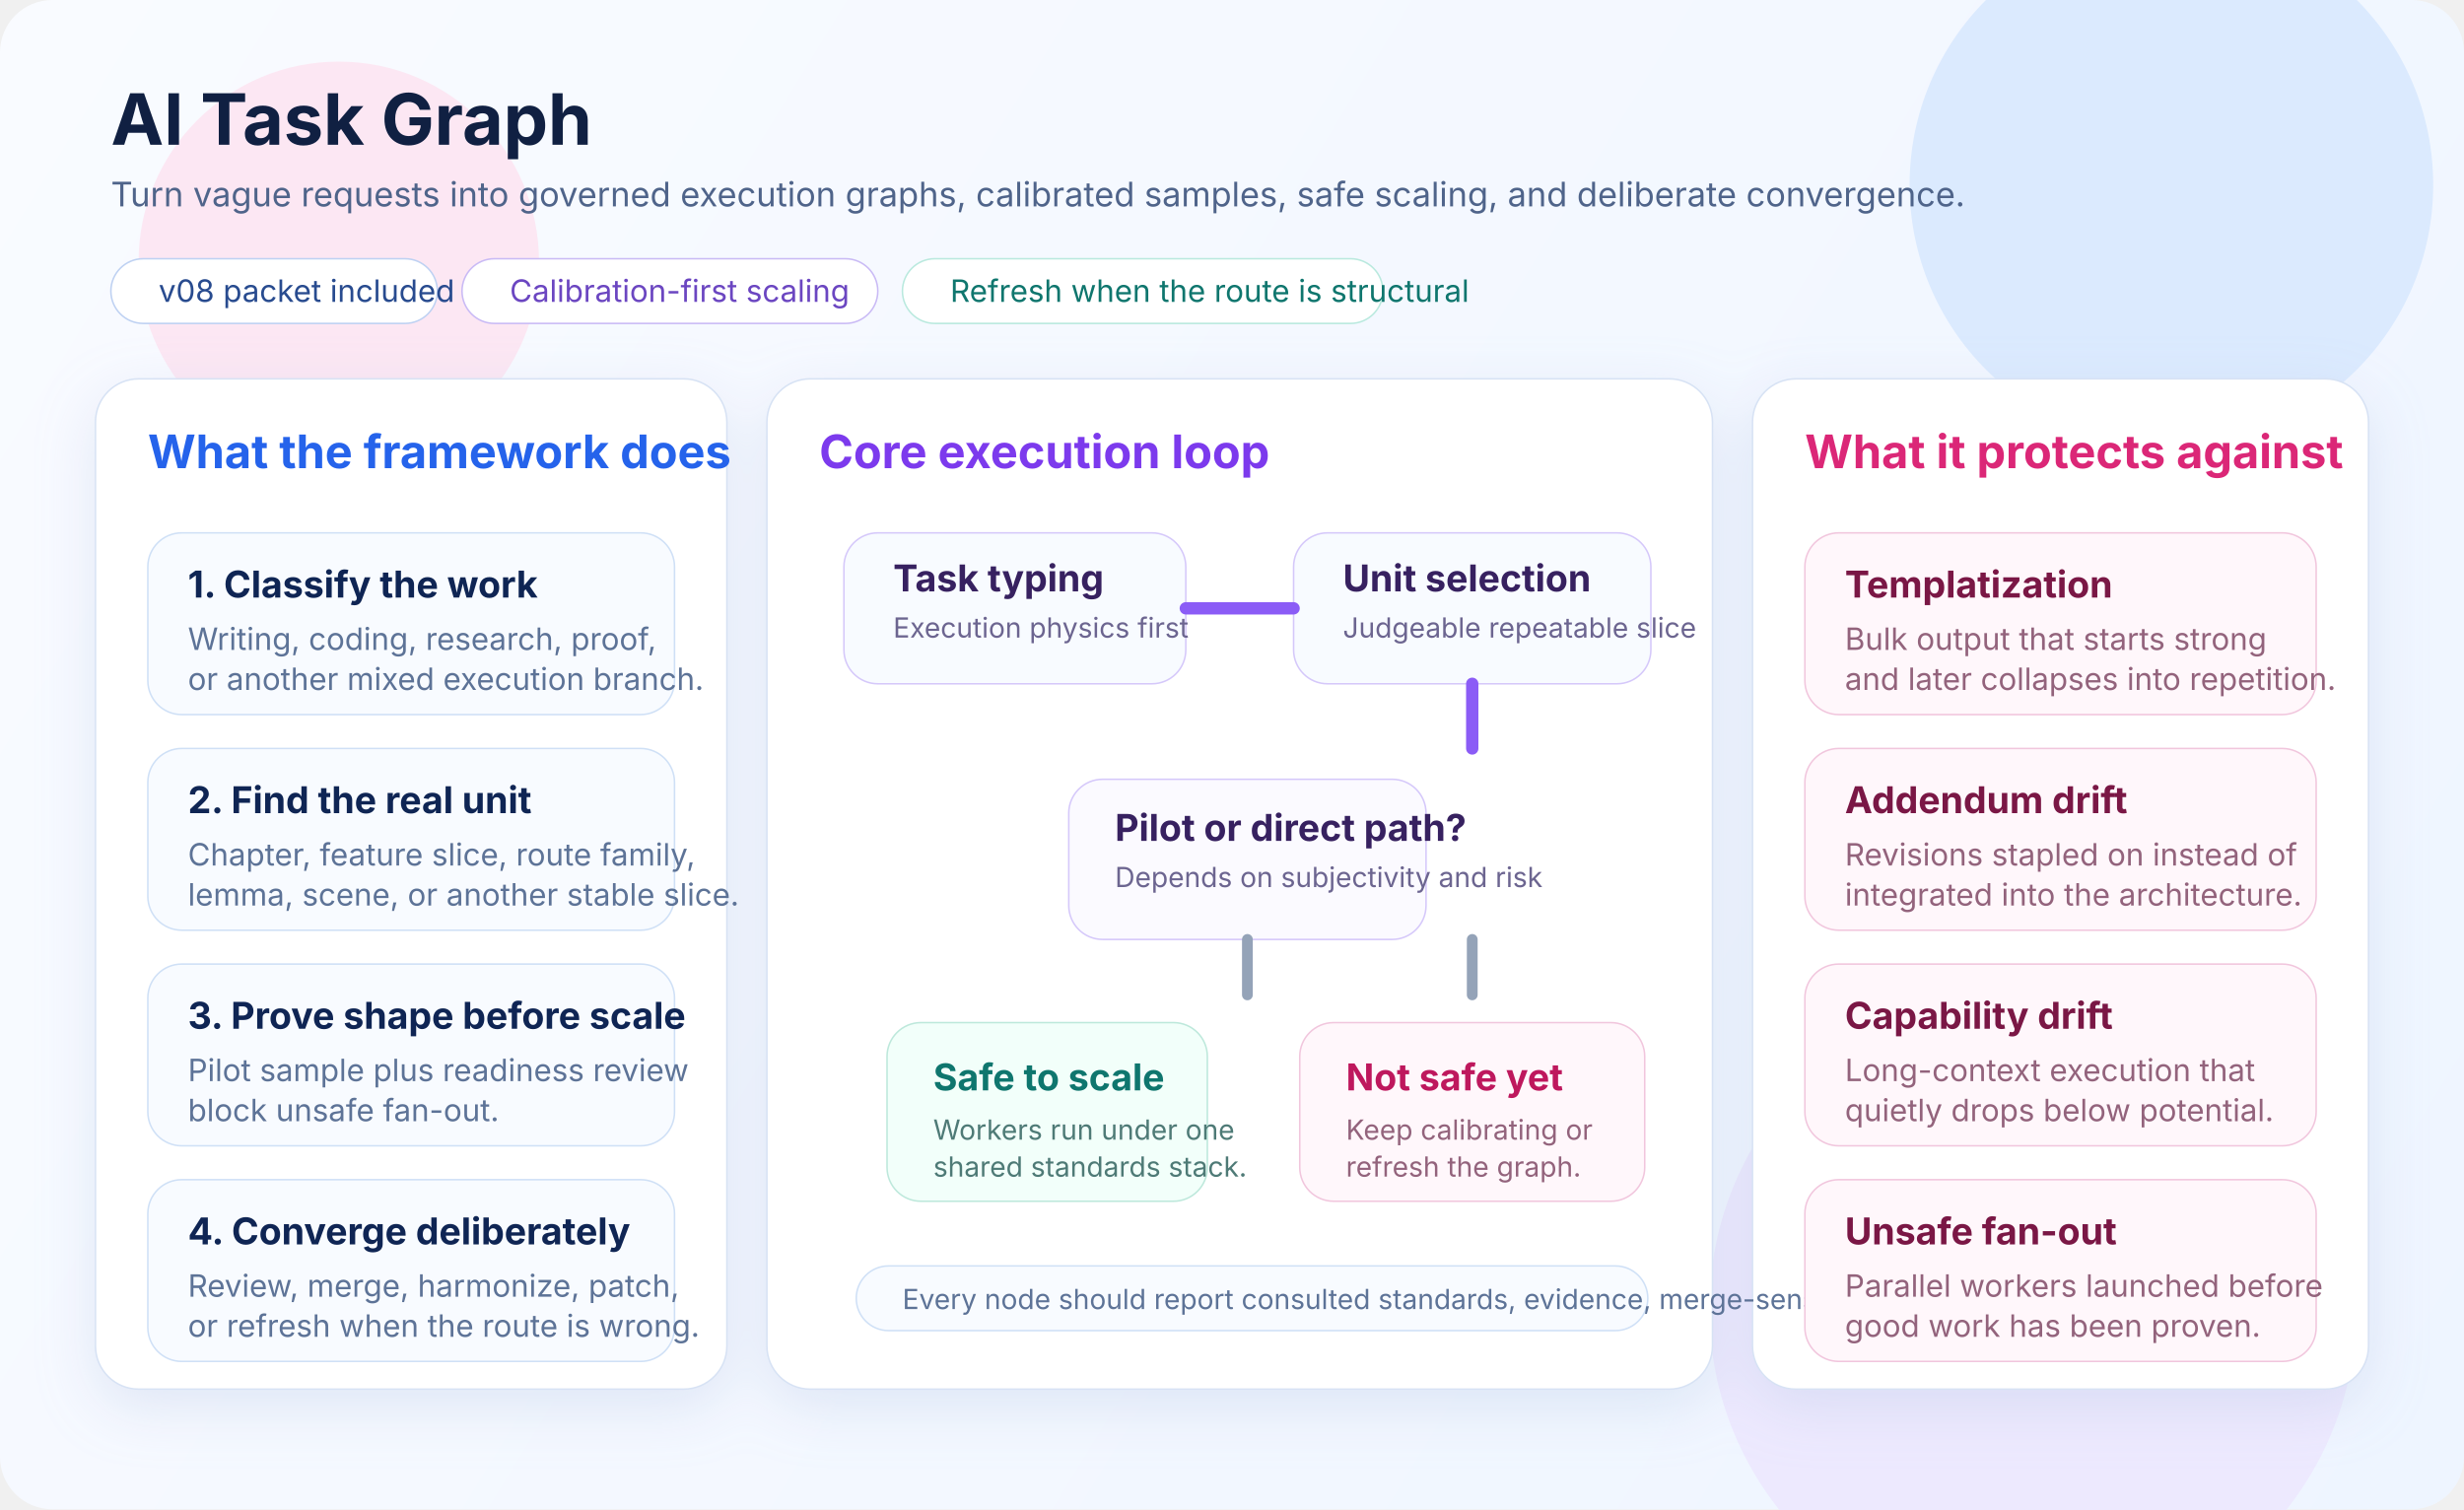
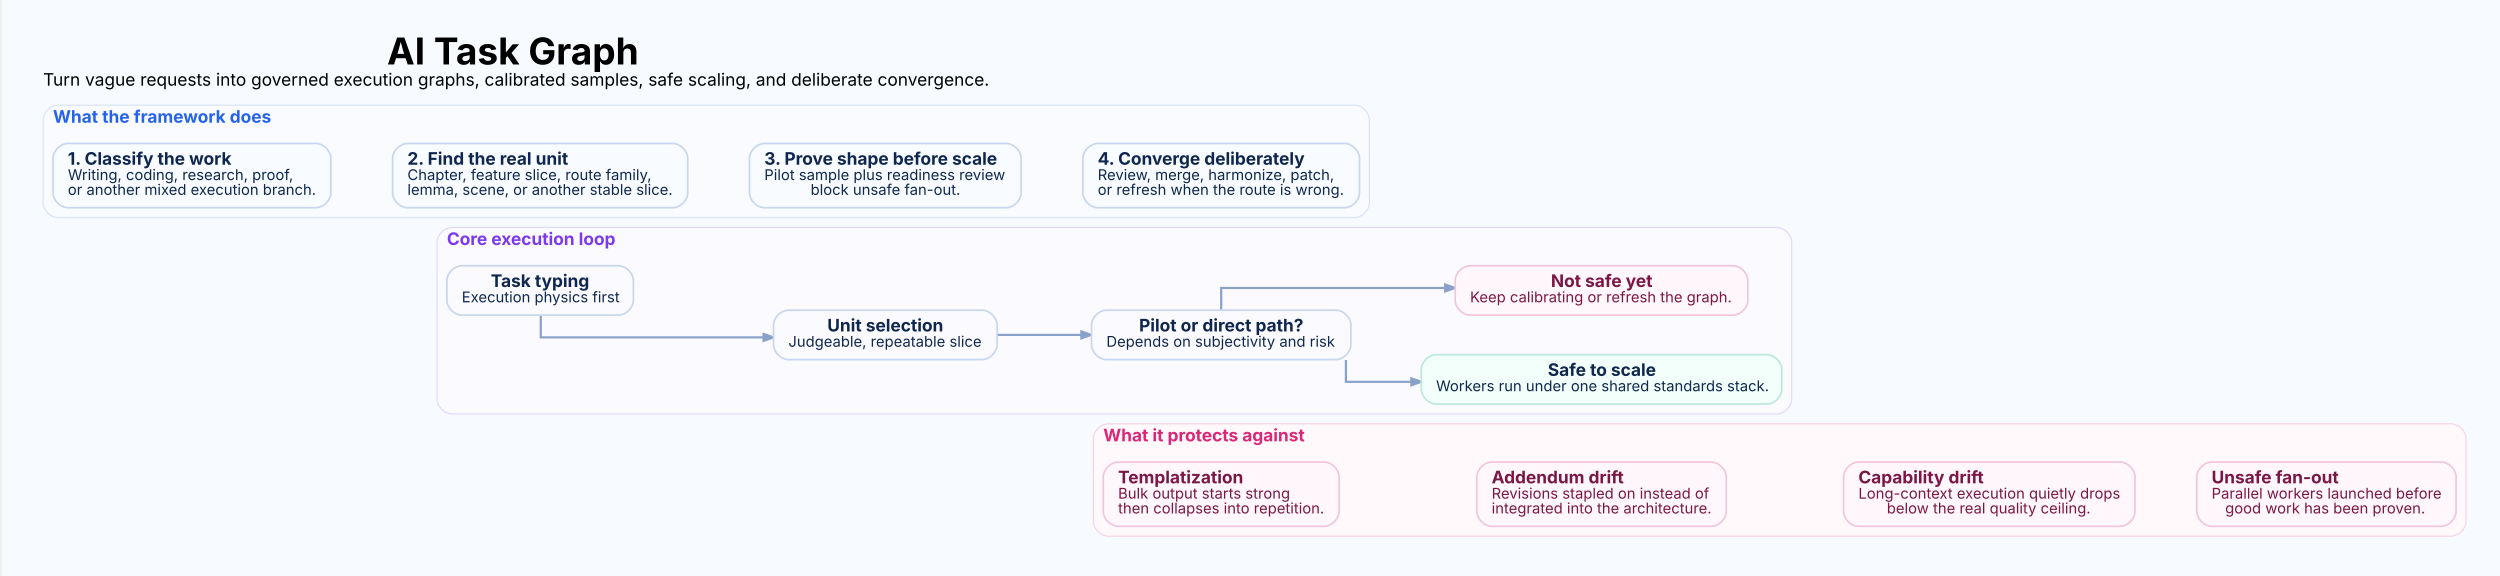
- <svg xmlns="http://www.w3.org/2000/svg" width="1600" height="980" viewBox="0 0 1600 980" fill="none">
-   <defs>
-     <linearGradient id="bg" x1="0" y1="0" x2="1600" y2="980" gradientUnits="userSpaceOnUse">
-       <stop stop-color="#F9FBFF" />
-       <stop offset="1" stop-color="#EEF5FF" />
-     </linearGradient>
-     <filter id="shadow" x="-20%" y="-20%" width="140%" height="140%">
-       <feDropShadow dx="0" dy="12" stdDeviation="18" flood-color="#B7C7E6" flood-opacity="0.35" />
-     </filter>
-   </defs>
-   <rect width="1600" height="980" rx="34" fill="url(#bg)" />
-   <circle cx="1410" cy="120" r="170" fill="#DBEAFE" />
-   <circle cx="220" cy="170" r="130" fill="#FCE7F3" />
-   <circle cx="1320" cy="850" r="210" fill="#EDE9FE" />
-   <text x="72" y="94" fill="#102042" font-size="46" font-family="Inter, Segoe UI, Arial" font-weight="700">AI Task Graph</text>
-   <text x="72" y="134" fill="#4F648A" font-size="22" font-family="Inter, Segoe UI, Arial">Turn vague requests into governed execution graphs, calibrated samples, safe scaling, and deliberate convergence.</text>
-   <rect x="72" y="168" width="212" height="42" rx="21" fill="#FFFFFF" stroke="#BED1F2" />
-   <text x="103" y="196" fill="#284B8F" font-size="20" font-family="Inter, Segoe UI, Arial">v08 packet included</text>
-   <rect x="300" y="168" width="270" height="42" rx="21" fill="#FFFFFF" stroke="#C9BAF5" />
-   <text x="331" y="196" fill="#6B46C1" font-size="20" font-family="Inter, Segoe UI, Arial">Calibration-first scaling</text>
-   <rect x="586" y="168" width="312" height="42" rx="21" fill="#FFFFFF" stroke="#B9E9DE" />
-   <text x="617" y="196" fill="#0F766E" font-size="20" font-family="Inter, Segoe UI, Arial">Refresh when the route is structural</text>
-   <g filter="url(#shadow)">
-     <rect x="62" y="246" width="410" height="656" rx="28" fill="#FFFFFF" stroke="#D7E2F4" />
-     <rect x="498" y="246" width="614" height="656" rx="28" fill="#FFFFFF" stroke="#D7E2F4" />
-     <rect x="1138" y="246" width="400" height="656" rx="28" fill="#FFFFFF" stroke="#D7E2F4" />
+ <svg xmlns="http://www.w3.org/2000/svg" width="1152pt" height="265pt" viewBox="0.00 0.00 1152.00 265.45">
+   <g id="graph0" class="graph" transform="scale(0.57 0.57) rotate(0) translate(25.2 442.2)">
+     <polygon fill="#f7faff" stroke="transparent" points="-25.2,25.2 -25.2,-442.2 2003.2,-442.2 2003.2,25.2 -25.2,25.2" />
+     <text text-anchor="start" x="286.5" y="-390" font-family="Inter,Segoe UI,Arial" font-weight="bold" font-size="30.00">AI Task Graph</text>
+     <text text-anchor="start" x="8" y="-372.8" font-family="Inter,Segoe UI,Arial" font-size="14.00">Turn vague requests into governed execution graphs, calibrated samples, safe scaling, and deliberate convergence.</text>
+     <g id="clust1" class="cluster">
+       <path fill="#f9fbff" stroke="#d8e4f6" d="M20,-266C20,-266 1070,-266 1070,-266 1076,-266 1082,-272 1082,-278 1082,-278 1082,-345 1082,-345 1082,-351 1076,-357 1070,-357 1070,-357 20,-357 20,-357 14,-357 8,-351 8,-345 8,-345 8,-278 8,-278 8,-272 14,-266 20,-266" />
+       <text text-anchor="start" x="16" y="-342.8" font-family="Inter,Segoe UI,Arial" font-weight="bold" font-size="14.00" fill="#2563eb">What the framework does</text>
+     </g>
+     <g id="clust3" class="cluster">
+       <path fill="#fbfaff" stroke="#e2d8fb" d="M339,-107C339,-107 1412,-107 1412,-107 1418,-107 1424,-113 1424,-119 1424,-119 1424,-246 1424,-246 1424,-252 1418,-258 1412,-258 1412,-258 339,-258 339,-258 333,-258 327,-252 327,-246 327,-246 327,-119 327,-119 327,-113 333,-107 339,-107" />
+       <text text-anchor="start" x="335" y="-243.8" font-family="Inter,Segoe UI,Arial" font-weight="bold" font-size="14.00" fill="#7c3aed">Core execution loop</text>
+     </g>
+     <g id="clust4" class="cluster">
+       <path fill="#fff9fc" stroke="#f4d4e4" d="M870.5,-8C870.5,-8 1958,-8 1958,-8 1964,-8 1970,-14 1970,-20 1970,-20 1970,-87 1970,-87 1970,-93 1964,-99 1958,-99 1958,-99 870.5,-99 870.5,-99 864.5,-99 858.5,-93 858.5,-87 858.5,-87 858.5,-20 858.5,-20 858.5,-14 864.5,-8 870.5,-8" />
+       <text text-anchor="start" x="866.5" y="-84.8" font-family="Inter,Segoe UI,Arial" font-weight="bold" font-size="14.00" fill="#db2777">What it protects against</text>
+     </g>
+     <g id="edge4" class="edge">
+       <path fill="none" stroke="#8aa2c9" stroke-width="1.8" d="M411,-186.67C411,-177.63 411,-169 411,-169 411,-169 591.42,-169 591.42,-169" />
+       <polygon fill="#8aa2c9" stroke="#8aa2c9" stroke-width="1.8" points="591.42,-171.8 599.42,-169 591.42,-166.2 591.42,-171.8" />
+     </g>
+     <g id="edge5" class="edge">
+       <path fill="none" stroke="#8aa2c9" stroke-width="1.8" d="M780.57,-171C780.57,-171 848.76,-171 848.76,-171" />
+       <polygon fill="#8aa2c9" stroke="#8aa2c9" stroke-width="1.8" points="848.76,-173.8 856.76,-171 848.76,-168.2 848.76,-173.8" />
+     </g>
+     <g id="edge6" class="edge">
+       <path fill="none" stroke="#8aa2c9" stroke-width="1.8" d="M1063,-150.67C1063,-141.63 1063,-133 1063,-133 1063,-133 1115.99,-133 1115.99,-133" />
+       <polygon fill="#8aa2c9" stroke="#8aa2c9" stroke-width="1.8" points="1115.99,-135.8 1123.99,-133 1115.99,-130.2 1115.99,-135.8" />
+     </g>
+     <g id="edge7" class="edge">
+       <path fill="none" stroke="#8aa2c9" stroke-width="1.8" d="M962,-191.33C962,-200.37 962,-209 962,-209 962,-209 1143.36,-209 1143.36,-209" />
+       <polygon fill="#8aa2c9" stroke="#8aa2c9" stroke-width="1.8" points="1143.36,-211.8 1151.36,-209 1143.36,-206.2 1143.36,-211.8" />
+     </g>
+     <g id="node1" class="node">
+       <path fill="#f8fbff" stroke="#c8d7ee" stroke-width="1.4" d="M229,-326C229,-326 28,-326 28,-326 22,-326 16,-320 16,-314 16,-314 16,-286 16,-286 16,-280 22,-274 28,-274 28,-274 229,-274 229,-274 235,-274 241,-280 241,-286 241,-286 241,-314 241,-314 241,-320 235,-326 229,-326" />
+       <text text-anchor="start" x="28" y="-308.8" font-family="Inter,Segoe UI,Arial" font-weight="bold" font-size="14.00" fill="#0f274f">1. Classify the work</text>
+       <text text-anchor="start" x="28" y="-296.4" font-family="Inter,Segoe UI,Arial" font-size="12.00" fill="#0f274f">Writing, coding, research, proof,</text>
+       <text text-anchor="start" x="28" y="-284.4" font-family="Inter,Segoe UI,Arial" font-size="12.00" fill="#0f274f">or another mixed execution branch.</text>
+     </g>
+     <g id="node2" class="node">
+       <path fill="#f8fbff" stroke="#c8d7ee" stroke-width="1.4" d="M518,-326C518,-326 303,-326 303,-326 297,-326 291,-320 291,-314 291,-314 291,-286 291,-286 291,-280 297,-274 303,-274 303,-274 518,-274 518,-274 524,-274 530,-280 530,-286 530,-286 530,-314 530,-314 530,-320 524,-326 518,-326" />
+       <text text-anchor="start" x="303" y="-308.8" font-family="Inter,Segoe UI,Arial" font-weight="bold" font-size="14.00" fill="#0f274f">2. Find the real unit</text>
+       <text text-anchor="start" x="303" y="-296.4" font-family="Inter,Segoe UI,Arial" font-size="12.00" fill="#0f274f">Chapter, feature slice, route family,</text>
+       <text text-anchor="start" x="303" y="-284.4" font-family="Inter,Segoe UI,Arial" font-size="12.00" fill="#0f274f">lemma, scene, or another stable slice.</text>
+     </g>
+     <g id="node3" class="node">
+       <path fill="#f8fbff" stroke="#c8d7ee" stroke-width="1.4" d="M788,-326C788,-326 592,-326 592,-326 586,-326 580,-320 580,-314 580,-314 580,-286 580,-286 580,-280 586,-274 592,-274 592,-274 788,-274 788,-274 794,-274 800,-280 800,-286 800,-286 800,-314 800,-314 800,-320 794,-326 788,-326" />
+       <text text-anchor="start" x="592" y="-308.8" font-family="Inter,Segoe UI,Arial" font-weight="bold" font-size="14.00" fill="#0f274f">3. Prove shape before scale</text>
+       <text text-anchor="start" x="592" y="-296.4" font-family="Inter,Segoe UI,Arial" font-size="12.00" fill="#0f274f">Pilot sample plus readiness review</text>
+       <text text-anchor="start" x="629.5" y="-284.4" font-family="Inter,Segoe UI,Arial" font-size="12.00" fill="#0f274f">block unsafe fan-out.</text>
+     </g>
+     <g id="node4" class="node">
+       <path fill="#f8fbff" stroke="#c8d7ee" stroke-width="1.4" d="M1062,-326C1062,-326 862,-326 862,-326 856,-326 850,-320 850,-314 850,-314 850,-286 850,-286 850,-280 856,-274 862,-274 862,-274 1062,-274 1062,-274 1068,-274 1074,-280 1074,-286 1074,-286 1074,-314 1074,-314 1074,-320 1068,-326 1062,-326" />
+       <text text-anchor="start" x="862" y="-308.8" font-family="Inter,Segoe UI,Arial" font-weight="bold" font-size="14.00" fill="#0f274f">4. Converge deliberately</text>
+       <text text-anchor="start" x="862" y="-296.4" font-family="Inter,Segoe UI,Arial" font-size="12.00" fill="#0f274f">Review, merge, harmonize, patch,</text>
+       <text text-anchor="start" x="862" y="-284.4" font-family="Inter,Segoe UI,Arial" font-size="12.00" fill="#0f274f">or refresh when the route is wrong.</text>
+     </g>
+     <g id="node5" class="node">
+       <path fill="#fbfaff" stroke="#c8d7ee" stroke-width="1.4" d="M474,-227C474,-227 347,-227 347,-227 341,-227 335,-221 335,-215 335,-215 335,-199 335,-199 335,-193 341,-187 347,-187 347,-187 474,-187 474,-187 480,-187 486,-193 486,-199 486,-199 486,-215 486,-215 486,-221 480,-227 474,-227" />
+       <text text-anchor="start" x="370.5" y="-209.8" font-family="Inter,Segoe UI,Arial" font-weight="bold" font-size="14.00" fill="#0f274f">Task typing</text>
+       <text text-anchor="start" x="347" y="-197.4" font-family="Inter,Segoe UI,Arial" font-size="12.00" fill="#0f274f">Execution physics first</text>
+     </g>
+     <g id="node6" class="node">
+       <path fill="#fbfaff" stroke="#c8d7ee" stroke-width="1.4" d="M768.5,-191C768.5,-191 611.5,-191 611.5,-191 605.5,-191 599.5,-185 599.5,-179 599.5,-179 599.5,-163 599.5,-163 599.5,-157 605.5,-151 611.5,-151 611.5,-151 768.5,-151 768.5,-151 774.5,-151 780.5,-157 780.5,-163 780.5,-163 780.5,-179 780.5,-179 780.5,-185 774.5,-191 768.5,-191" />
+       <text text-anchor="start" x="643" y="-173.8" font-family="Inter,Segoe UI,Arial" font-weight="bold" font-size="14.00" fill="#0f274f">Unit selection</text>
+       <text text-anchor="start" x="611.5" y="-161.4" font-family="Inter,Segoe UI,Arial" font-size="12.00" fill="#0f274f">Judgeable, repeatable slice</text>
+     </g>
+     <g id="node7" class="node">
+       <path fill="#fbfaff" stroke="#c8d7ee" stroke-width="1.4" d="M1055,-191C1055,-191 869,-191 869,-191 863,-191 857,-185 857,-179 857,-179 857,-163 857,-163 857,-157 863,-151 869,-151 869,-151 1055,-151 1055,-151 1061,-151 1067,-157 1067,-163 1067,-163 1067,-179 1067,-179 1067,-185 1061,-191 1055,-191" />
+       <text text-anchor="start" x="895.5" y="-173.8" font-family="Inter,Segoe UI,Arial" font-weight="bold" font-size="14.00" fill="#0f274f">Pilot or direct path?</text>
+       <text text-anchor="start" x="869" y="-161.4" font-family="Inter,Segoe UI,Arial" font-size="12.00" fill="#0f274f">Depends on subjectivity and risk</text>
+     </g>
+     <g id="node8" class="node">
+       <path fill="#f2fffa" stroke="#bde8db" stroke-width="1.4" d="M1404,-155C1404,-155 1136,-155 1136,-155 1130,-155 1124,-149 1124,-143 1124,-143 1124,-127 1124,-127 1124,-121 1130,-115 1136,-115 1136,-115 1404,-115 1404,-115 1410,-115 1416,-121 1416,-127 1416,-127 1416,-143 1416,-143 1416,-149 1410,-155 1404,-155" />
+       <text text-anchor="start" x="1226.5" y="-137.8" font-family="Inter,Segoe UI,Arial" font-weight="bold" font-size="14.00" fill="#0f274f">Safe to scale</text>
+       <text text-anchor="start" x="1136" y="-125.4" font-family="Inter,Segoe UI,Arial" font-size="12.00" fill="#0f274f">Workers run under one shared standards stack.</text>
+     </g>
+     <g id="node9" class="node">
+       <path fill="#fff7fb" stroke="#f1c6dd" stroke-width="1.4" d="M1376.5,-227C1376.5,-227 1163.5,-227 1163.5,-227 1157.5,-227 1151.5,-221 1151.5,-215 1151.5,-215 1151.5,-199 1151.5,-199 1151.5,-193 1157.5,-187 1163.5,-187 1163.5,-187 1376.5,-187 1376.5,-187 1382.5,-187 1388.5,-193 1388.5,-199 1388.5,-199 1388.5,-215 1388.5,-215 1388.5,-221 1382.5,-227 1376.5,-227" />
+       <text text-anchor="start" x="1229" y="-209.8" font-family="Inter,Segoe UI,Arial" font-weight="bold" font-size="14.00" fill="#7a1745">Not safe yet</text>
+       <text text-anchor="start" x="1163.5" y="-197.4" font-family="Inter,Segoe UI,Arial" font-size="12.00" fill="#7a1745">Keep calibrating or refresh the graph.</text>
+     </g>
+     <g id="node10" class="node">
+       <path fill="#fff7fb" stroke="#f1c6dd" stroke-width="1.4" d="M1045.5,-68C1045.5,-68 878.5,-68 878.5,-68 872.5,-68 866.5,-62 866.5,-56 866.5,-56 866.5,-28 866.5,-28 866.5,-22 872.5,-16 878.5,-16 878.5,-16 1045.5,-16 1045.5,-16 1051.5,-16 1057.5,-22 1057.5,-28 1057.5,-28 1057.5,-56 1057.5,-56 1057.5,-62 1051.5,-68 1045.5,-68" />
+       <text text-anchor="start" x="878.5" y="-50.8" font-family="Inter,Segoe UI,Arial" font-weight="bold" font-size="14.00" fill="#7a1745">Templatization</text>
+       <text text-anchor="start" x="878.5" y="-38.4" font-family="Inter,Segoe UI,Arial" font-size="12.00" fill="#7a1745">Bulk output starts strong</text>
+       <text text-anchor="start" x="878.5" y="-26.4" font-family="Inter,Segoe UI,Arial" font-size="12.00" fill="#7a1745">then collapses into repetition.</text>
+     </g>
+     <g id="node11" class="node">
+       <path fill="#fff7fb" stroke="#f1c6dd" stroke-width="1.4" d="M1359,-68C1359,-68 1181,-68 1181,-68 1175,-68 1169,-62 1169,-56 1169,-56 1169,-28 1169,-28 1169,-22 1175,-16 1181,-16 1181,-16 1359,-16 1359,-16 1365,-16 1371,-22 1371,-28 1371,-28 1371,-56 1371,-56 1371,-62 1365,-68 1359,-68" />
+       <text text-anchor="start" x="1181" y="-50.8" font-family="Inter,Segoe UI,Arial" font-weight="bold" font-size="14.00" fill="#7a1745">Addendum drift</text>
+       <text text-anchor="start" x="1181" y="-38.4" font-family="Inter,Segoe UI,Arial" font-size="12.00" fill="#7a1745">Revisions stapled on instead of</text>
+       <text text-anchor="start" x="1181" y="-26.4" font-family="Inter,Segoe UI,Arial" font-size="12.00" fill="#7a1745">integrated into the architecture.</text>
+     </g>
+     <g id="node12" class="node">
+       <path fill="#fff7fb" stroke="#f1c6dd" stroke-width="1.4" d="M1690,-68C1690,-68 1478,-68 1478,-68 1472,-68 1466,-62 1466,-56 1466,-56 1466,-28 1466,-28 1466,-22 1472,-16 1478,-16 1478,-16 1690,-16 1690,-16 1696,-16 1702,-22 1702,-28 1702,-28 1702,-56 1702,-56 1702,-62 1696,-68 1690,-68" />
+       <text text-anchor="start" x="1478" y="-50.8" font-family="Inter,Segoe UI,Arial" font-weight="bold" font-size="14.00" fill="#7a1745">Capability drift</text>
+       <text text-anchor="start" x="1478" y="-38.4" font-family="Inter,Segoe UI,Arial" font-size="12.00" fill="#7a1745">Long-context execution quietly drops</text>
+       <text text-anchor="start" x="1501" y="-26.4" font-family="Inter,Segoe UI,Arial" font-size="12.00" fill="#7a1745">below the real quality ceiling.</text>
+     </g>
+     <g id="node13" class="node">
+       <path fill="#fff7fb" stroke="#f1c6dd" stroke-width="1.4" d="M1950,-68C1950,-68 1764,-68 1764,-68 1758,-68 1752,-62 1752,-56 1752,-56 1752,-28 1752,-28 1752,-22 1758,-16 1764,-16 1764,-16 1950,-16 1950,-16 1956,-16 1962,-22 1962,-28 1962,-28 1962,-56 1962,-56 1962,-62 1956,-68 1950,-68" />
+       <text text-anchor="start" x="1764" y="-50.8" font-family="Inter,Segoe UI,Arial" font-weight="bold" font-size="14.00" fill="#7a1745">Unsafe fan-out</text>
+       <text text-anchor="start" x="1764" y="-38.4" font-family="Inter,Segoe UI,Arial" font-size="12.00" fill="#7a1745">Parallel workers launched before</text>
+       <text text-anchor="start" x="1775" y="-26.4" font-family="Inter,Segoe UI,Arial" font-size="12.00" fill="#7a1745">good work has been proven.</text>
+     </g>
  </g>
-   <text x="96" y="304" fill="#2563EB" font-size="30" font-family="Inter, Segoe UI, Arial" font-weight="700">What the framework does</text>
-   <rect x="96" y="346" width="342" height="118" rx="22" fill="#F8FBFF" stroke="#CFE0F6" />
-   <text x="122" y="388" fill="#0F2554" font-size="24" font-family="Inter, Segoe UI, Arial" font-weight="700">1. Classify the work</text>
-   <text x="122" y="422" fill="#5D7397" font-size="20" font-family="Inter, Segoe UI, Arial">Writing, coding, research, proof,</text>
-   <text x="122" y="448" fill="#5D7397" font-size="20" font-family="Inter, Segoe UI, Arial">or another mixed execution branch.</text>
-   <rect x="96" y="486" width="342" height="118" rx="22" fill="#F8FBFF" stroke="#CFE0F6" />
-   <text x="122" y="528" fill="#0F2554" font-size="24" font-family="Inter, Segoe UI, Arial" font-weight="700">2. Find the real unit</text>
-   <text x="122" y="562" fill="#5D7397" font-size="20" font-family="Inter, Segoe UI, Arial">Chapter, feature slice, route family,</text>
-   <text x="122" y="588" fill="#5D7397" font-size="20" font-family="Inter, Segoe UI, Arial">lemma, scene, or another stable slice.</text>
-   <rect x="96" y="626" width="342" height="118" rx="22" fill="#F8FBFF" stroke="#CFE0F6" />
-   <text x="122" y="668" fill="#0F2554" font-size="24" font-family="Inter, Segoe UI, Arial" font-weight="700">3. Prove shape before scale</text>
-   <text x="122" y="702" fill="#5D7397" font-size="20" font-family="Inter, Segoe UI, Arial">Pilot sample plus readiness review</text>
-   <text x="122" y="728" fill="#5D7397" font-size="20" font-family="Inter, Segoe UI, Arial">block unsafe fan-out.</text>
-   <rect x="96" y="766" width="342" height="118" rx="22" fill="#F8FBFF" stroke="#CFE0F6" />
-   <text x="122" y="808" fill="#0F2554" font-size="24" font-family="Inter, Segoe UI, Arial" font-weight="700">4. Converge deliberately</text>
-   <text x="122" y="842" fill="#5D7397" font-size="20" font-family="Inter, Segoe UI, Arial">Review, merge, harmonize, patch,</text>
-   <text x="122" y="868" fill="#5D7397" font-size="20" font-family="Inter, Segoe UI, Arial">or refresh when the route is wrong.</text>
-   <text x="532" y="304" fill="#7C3AED" font-size="30" font-family="Inter, Segoe UI, Arial" font-weight="700">Core execution loop</text>
-   <rect x="548" y="346" width="222" height="98" rx="22" fill="#F8FBFF" stroke="#D5C8FA" />
-   <text x="580" y="384" fill="#372160" font-size="24" font-family="Inter, Segoe UI, Arial" font-weight="700">Task typing</text>
-   <text x="580" y="414" fill="#6C6590" font-size="18" font-family="Inter, Segoe UI, Arial">Execution physics first</text>
-   <rect x="840" y="346" width="232" height="98" rx="22" fill="#F8FBFF" stroke="#D5C8FA" />
-   <text x="872" y="384" fill="#372160" font-size="24" font-family="Inter, Segoe UI, Arial" font-weight="700">Unit selection</text>
-   <text x="872" y="414" fill="#6C6590" font-size="18" font-family="Inter, Segoe UI, Arial">Judgeable repeatable slice</text>
-   <path d="M770 395H840" stroke="#8B5CF6" stroke-width="8" stroke-linecap="round" />
-   <rect x="694" y="506" width="232" height="104" rx="22" fill="#FBFAFF" stroke="#D5C8FA" />
-   <text x="724" y="546" fill="#372160" font-size="24" font-family="Inter, Segoe UI, Arial" font-weight="700">Pilot or direct path?</text>
-   <text x="724" y="576" fill="#6C6590" font-size="18" font-family="Inter, Segoe UI, Arial">Depends on subjectivity and risk</text>
-   <path d="M956 444V486" stroke="#8B5CF6" stroke-width="8" stroke-linecap="round" />
-   <rect x="576" y="664" width="208" height="116" rx="22" fill="#F2FFFA" stroke="#BDE8DB" />
-   <text x="606" y="708" fill="#0F766E" font-size="24" font-family="Inter, Segoe UI, Arial" font-weight="700">Safe to scale</text>
-   <text x="606" y="740" fill="#4E7A76" font-size="18" font-family="Inter, Segoe UI, Arial">Workers run under one</text>
-   <text x="606" y="764" fill="#4E7A76" font-size="18" font-family="Inter, Segoe UI, Arial">shared standards stack.</text>
-   <rect x="844" y="664" width="224" height="116" rx="22" fill="#FFF7FB" stroke="#F1C6DD" />
-   <text x="874" y="708" fill="#BE185D" font-size="24" font-family="Inter, Segoe UI, Arial" font-weight="700">Not safe yet</text>
-   <text x="874" y="740" fill="#93637C" font-size="18" font-family="Inter, Segoe UI, Arial">Keep calibrating or</text>
-   <text x="874" y="764" fill="#93637C" font-size="18" font-family="Inter, Segoe UI, Arial">refresh the graph.</text>
-   <path d="M810 610V646" stroke="#94A3B8" stroke-width="7" stroke-linecap="round" />
-   <path d="M956 610V646" stroke="#94A3B8" stroke-width="7" stroke-linecap="round" />
-   <rect x="556" y="822" width="514" height="42" rx="21" fill="#F8FBFF" stroke="#CFE0F6" />
-   <text x="586" y="850" fill="#5D7397" font-size="18" font-family="Inter, Segoe UI, Arial">Every node should report consulted standards, evidence, merge-sensitive surfaces, and structural risks.</text>
-   <text x="1172" y="304" fill="#DB2777" font-size="30" font-family="Inter, Segoe UI, Arial" font-weight="700">What it protects against</text>
-   <rect x="1172" y="346" width="332" height="118" rx="22" fill="#FFF7FB" stroke="#F1C6DD" />
-   <text x="1198" y="388" fill="#7A1745" font-size="24" font-family="Inter, Segoe UI, Arial" font-weight="700">Templatization</text>
-   <text x="1198" y="422" fill="#93637C" font-size="20" font-family="Inter, Segoe UI, Arial">Bulk output that starts strong</text>
-   <text x="1198" y="448" fill="#93637C" font-size="20" font-family="Inter, Segoe UI, Arial">and later collapses into repetition.</text>
-   <rect x="1172" y="486" width="332" height="118" rx="22" fill="#FFF7FB" stroke="#F1C6DD" />
-   <text x="1198" y="528" fill="#7A1745" font-size="24" font-family="Inter, Segoe UI, Arial" font-weight="700">Addendum drift</text>
-   <text x="1198" y="562" fill="#93637C" font-size="20" font-family="Inter, Segoe UI, Arial">Revisions stapled on instead of</text>
-   <text x="1198" y="588" fill="#93637C" font-size="20" font-family="Inter, Segoe UI, Arial">integrated into the architecture.</text>
-   <rect x="1172" y="626" width="332" height="118" rx="22" fill="#FFF7FB" stroke="#F1C6DD" />
-   <text x="1198" y="668" fill="#7A1745" font-size="24" font-family="Inter, Segoe UI, Arial" font-weight="700">Capability drift</text>
-   <text x="1198" y="702" fill="#93637C" font-size="20" font-family="Inter, Segoe UI, Arial">Long-context execution that</text>
-   <text x="1198" y="728" fill="#93637C" font-size="20" font-family="Inter, Segoe UI, Arial">quietly drops below potential.</text>
-   <rect x="1172" y="766" width="332" height="118" rx="22" fill="#FFF7FB" stroke="#F1C6DD" />
-   <text x="1198" y="808" fill="#7A1745" font-size="24" font-family="Inter, Segoe UI, Arial" font-weight="700">Unsafe fan-out</text>
-   <text x="1198" y="842" fill="#93637C" font-size="20" font-family="Inter, Segoe UI, Arial">Parallel workers launched before</text>
-   <text x="1198" y="868" fill="#93637C" font-size="20" font-family="Inter, Segoe UI, Arial">good work has been proven.</text>
</svg>
